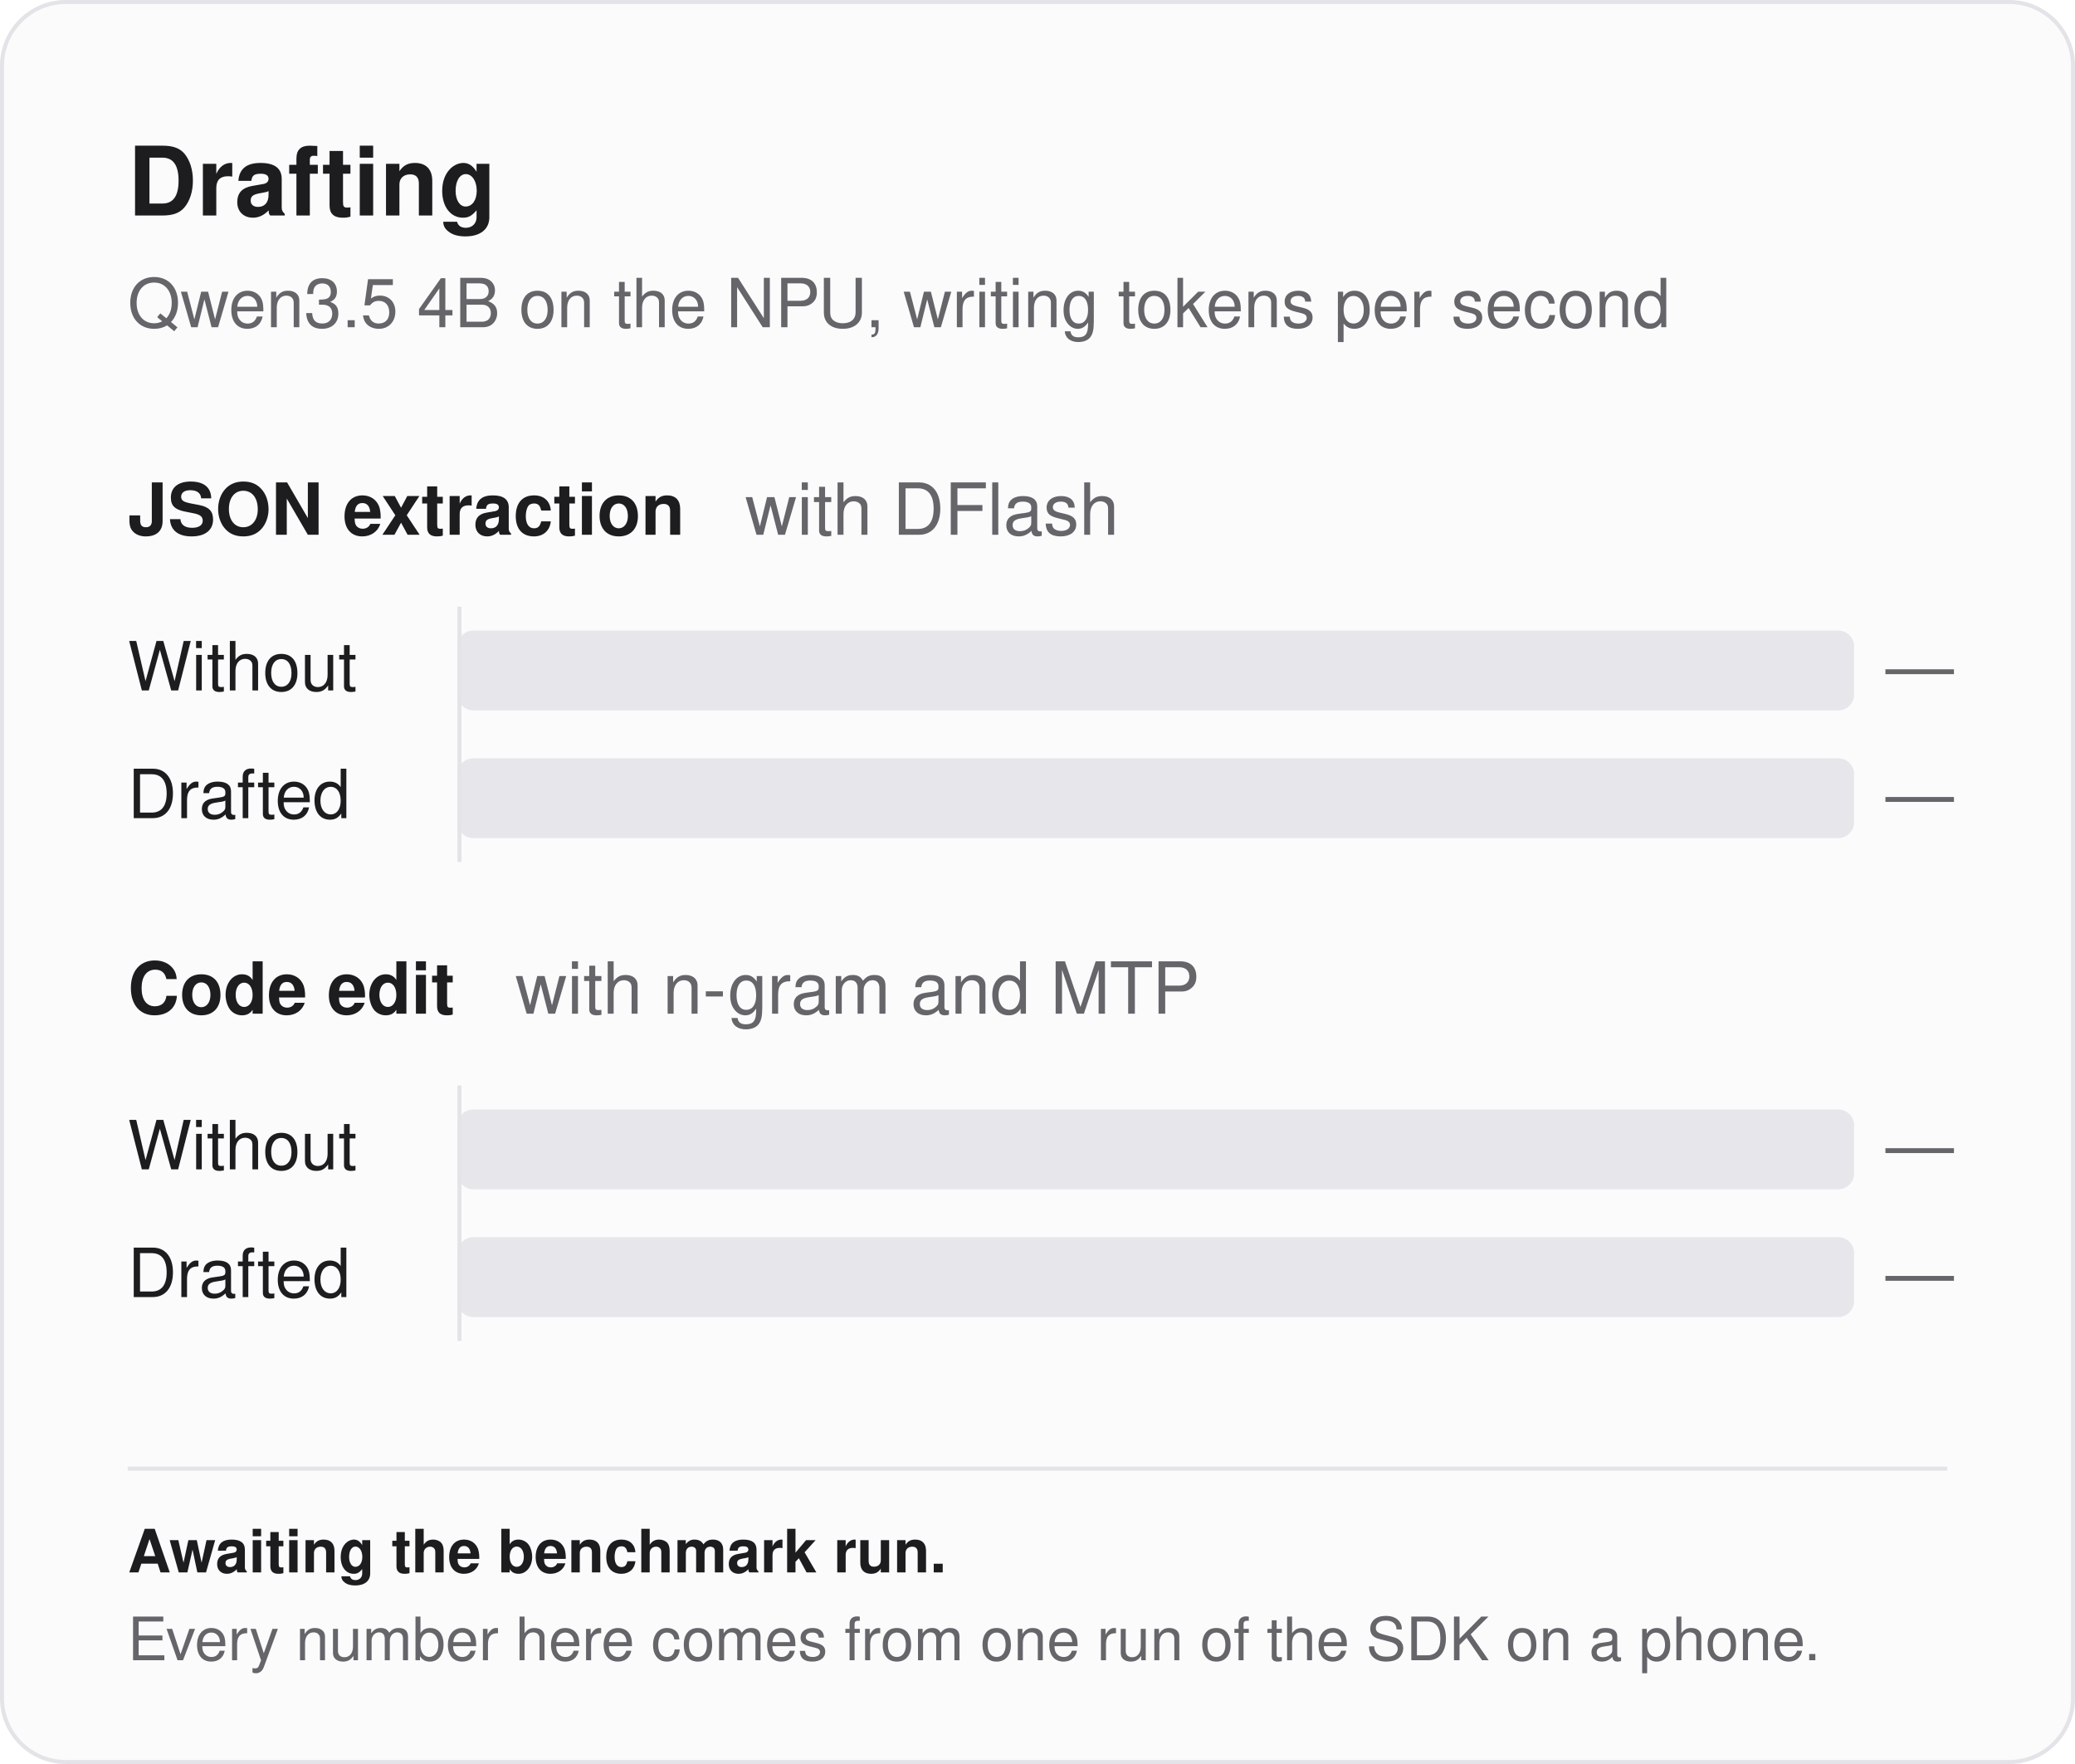
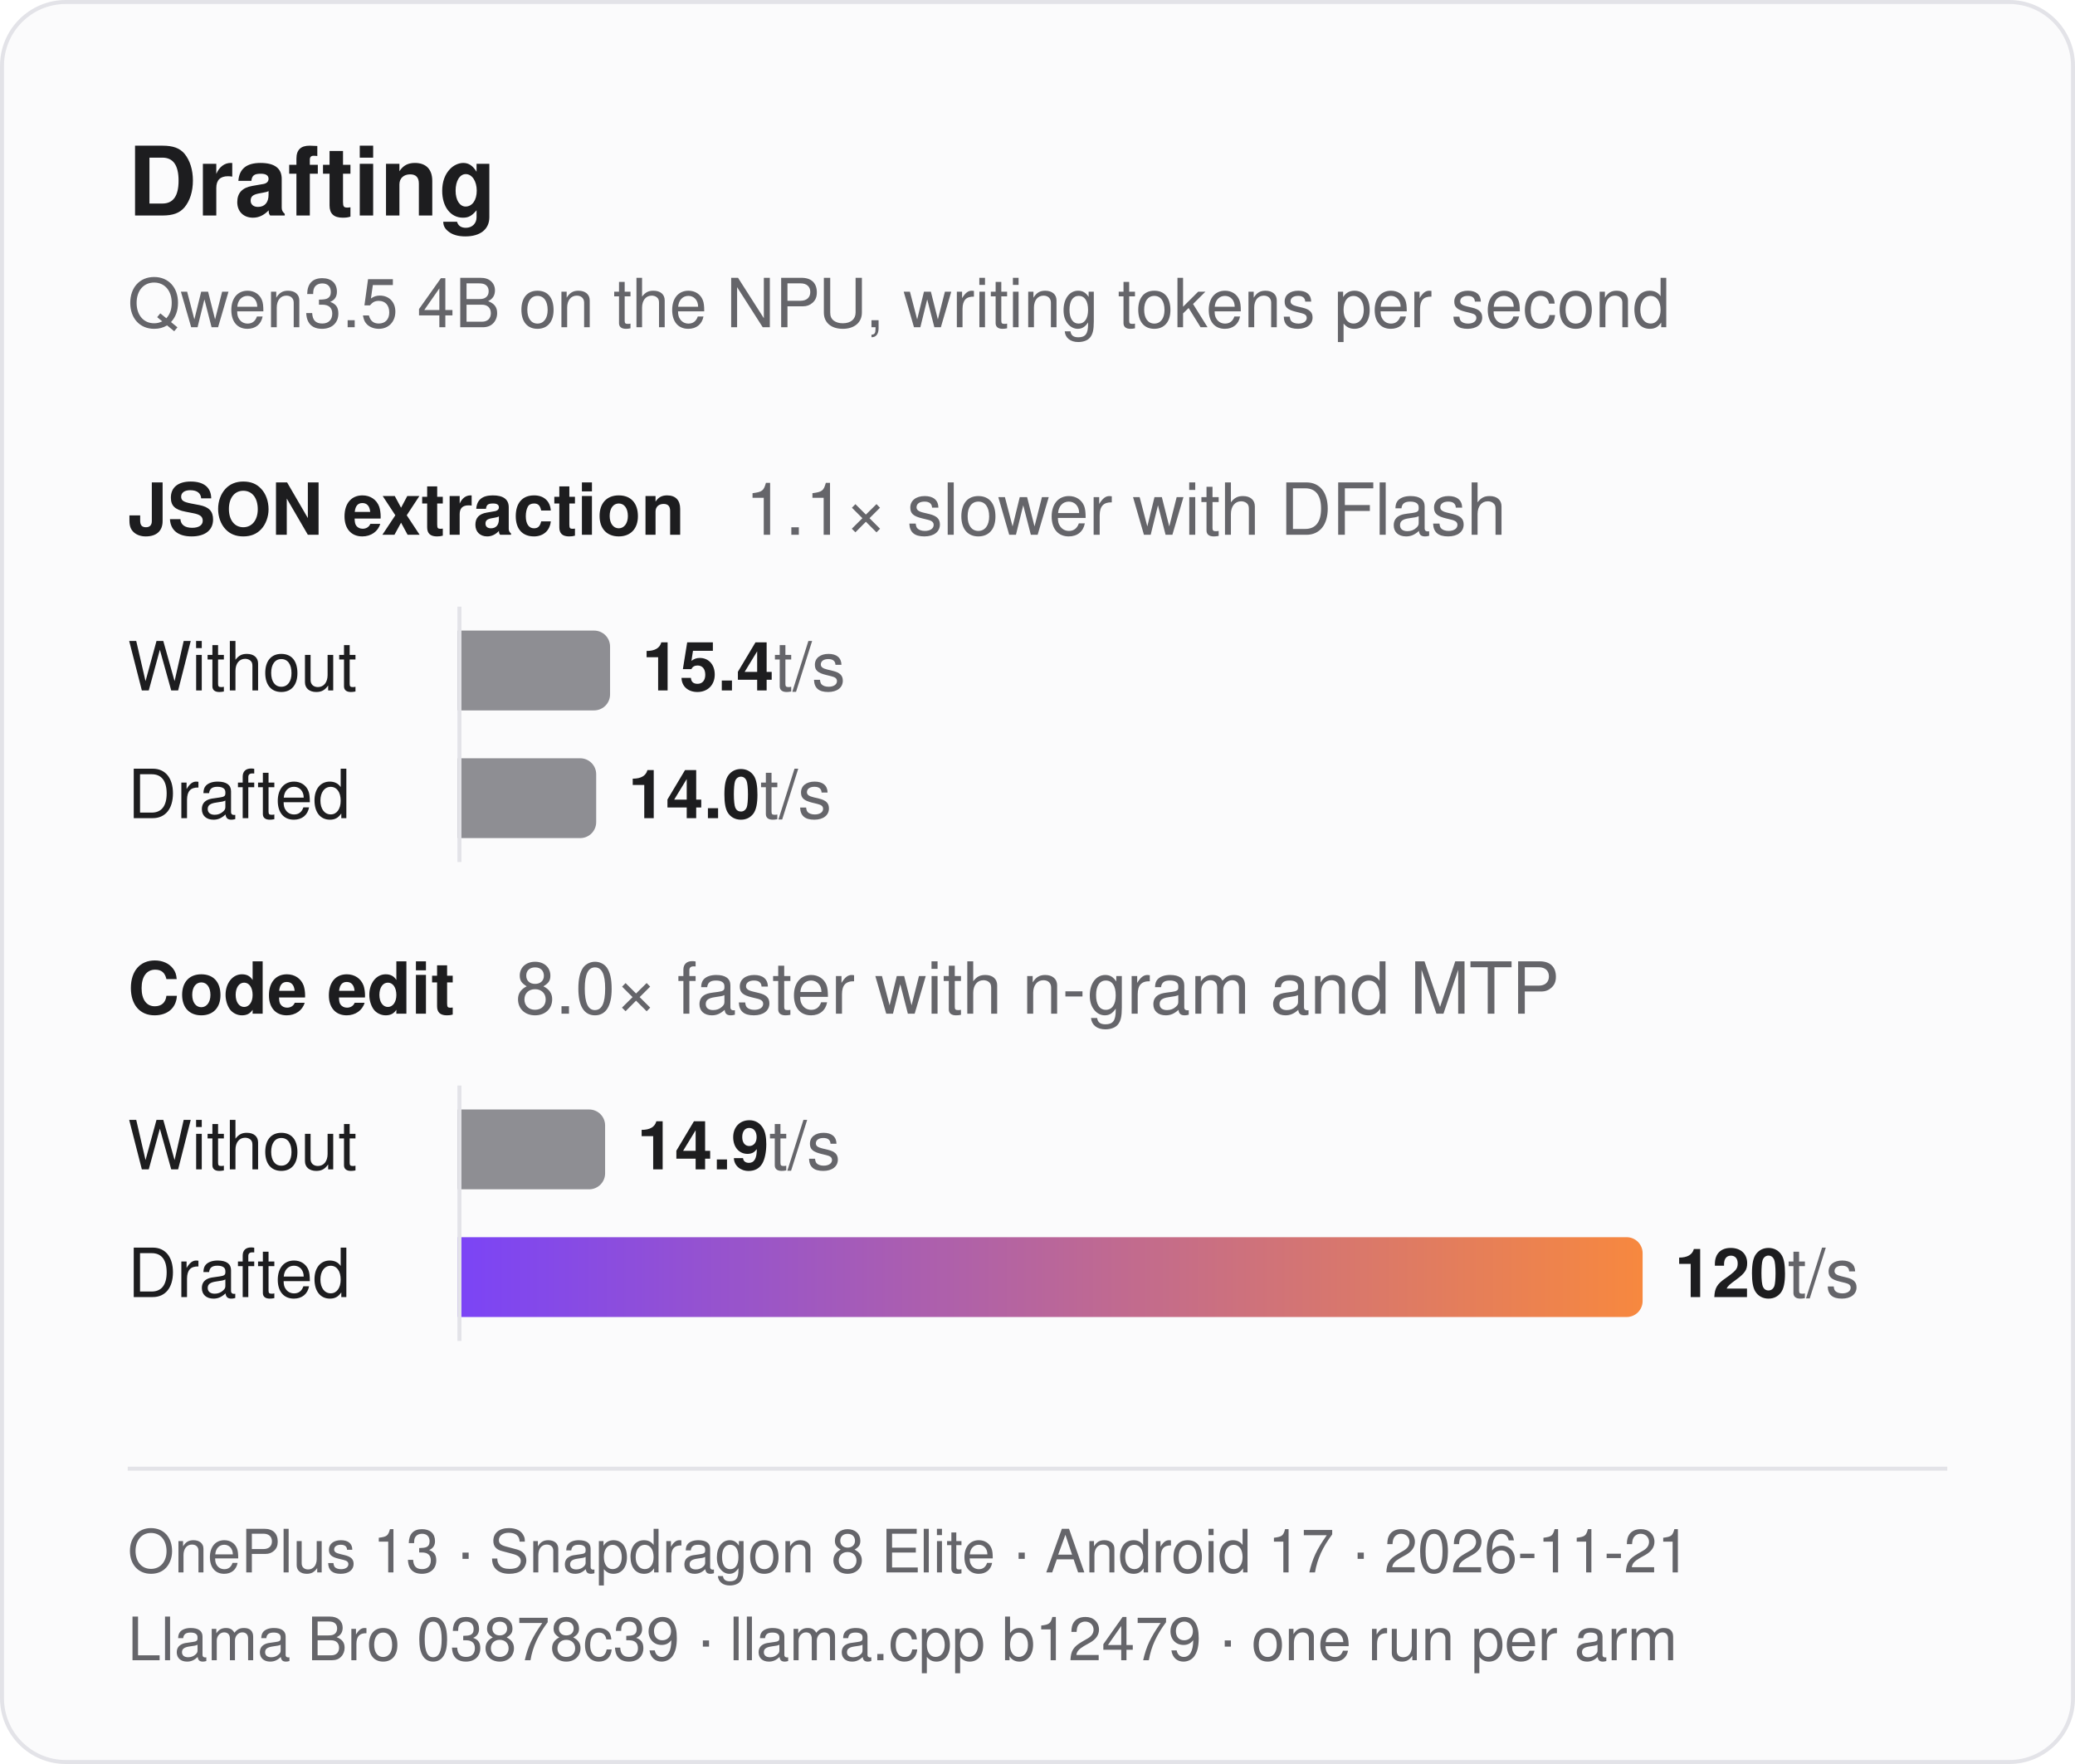
<svg xmlns="http://www.w3.org/2000/svg" viewBox="0 0 520 442" width="520" height="442" role="img" aria-labelledby="title desc" font-family="-apple-system, BlinkMacSystemFont, 'Segoe UI', 'Helvetica Neue', Helvetica, Arial, sans-serif">
  <defs>
    <linearGradient id="accent" x1="0" y1="0" x2="1" y2="0">
      <stop offset="0" stop-color="#7B44F6" />
      <stop offset="1" stop-color="#F7883F" />
    </linearGradient>
  </defs>
  <rect x="0.5" y="0.5" width="519" height="441" rx="16" fill="#FBFBFC" stroke="#E3E3E8" />
  <text x="32" y="54" font-size="24" fill="#1D1D1F" font-weight="600">Drafting</text>
  <text x="32" y="82" font-size="17" fill="#65656A">Qwen3.5 4B on the NPU, writing tokens per second</text>
-   <text x="32" y="134" font-size="18" fill="#1D1D1F" font-weight="600">JSON extraction<tspan dx="15.12" fill="#65656A" font-weight="400">with DFlash</tspan>
+   <text x="32" y="134" font-size="18" fill="#1D1D1F" font-weight="600">JSON extraction<tspan dx="15.12" fill="#65656A" font-weight="400">1.1× slower with DFlash</tspan>
  </text>
  <text x="32" y="173" font-size="17" fill="#1D1D1F">Without</text>
-   <rect x="114.64" y="158" width="350.009" height="20" rx="4" fill="#E6E6EB" />
-   <text x="472.649" y="173" font-size="17" fill="#65656A">—</text>
+   <path data-arm="json-off" d="M114.64 158h34.243a4 4 0 0 1 4 4v12a4 4 0 0 1 -4 4h-34.243z" fill="#8E8E93" />
+   <text x="160.883" y="173" font-size="17" fill="#1D1D1F" font-weight="600">15.4<tspan fill="#65656A" font-weight="400"> t/s</tspan>
+   </text>
  <text x="32" y="205" font-size="17" fill="#1D1D1F">Drafted</text>
-   <rect x="114.64" y="190" width="350.009" height="20" rx="4" fill="#E6E6EB" />
-   <text x="472.649" y="205" font-size="17" fill="#65656A">—</text>
+   <path data-arm="json-dflash" d="M114.64 190h30.766a4 4 0 0 1 4 4v12a4 4 0 0 1 -4 4h-30.766z" fill="#8E8E93" />
+   <text x="157.406" y="205" font-size="17" fill="#1D1D1F" font-weight="600">14.0<tspan fill="#65656A" font-weight="400"> t/s</tspan>
+   </text>
  <path d="M115.14 152L115.14 216" stroke="#E3E3E8" stroke-width="1" />
-   <text x="32" y="254" font-size="18" fill="#1D1D1F" font-weight="600">Code edit<tspan dx="15.12" fill="#65656A" font-weight="400">with n-gram and MTP</tspan>
+   <text x="32" y="254" font-size="18" fill="#1D1D1F" font-weight="600">Code edit<tspan dx="15.12" fill="#65656A" font-weight="400">8.0× faster with n-gram and MTP</tspan>
  </text>
  <text x="32" y="293" font-size="17" fill="#1D1D1F">Without</text>
-   <rect x="114.64" y="278" width="350.009" height="20" rx="4" fill="#E6E6EB" />
-   <text x="472.649" y="293" font-size="17" fill="#65656A">—</text>
+   <path data-arm="edit-off" d="M114.64 278h33.001a4 4 0 0 1 4 4v12a4 4 0 0 1 -4 4h-33.001z" fill="#8E8E93" />
+   <text x="159.641" y="293" font-size="17" fill="#1D1D1F" font-weight="600">14.9<tspan fill="#65656A" font-weight="400"> t/s</tspan>
+   </text>
  <text x="32" y="325" font-size="17" fill="#1D1D1F">Drafted</text>
-   <rect x="114.64" y="310" width="350.009" height="20" rx="4" fill="#E6E6EB" />
-   <text x="472.649" y="325" font-size="17" fill="#65656A">—</text>
+   <path data-arm="edit-ngram-mtp" d="M114.64 310h293.003a4 4 0 0 1 4 4v12a4 4 0 0 1 -4 4h-293.003z" fill="url(#accent)" />
+   <text x="419.643" y="325" font-size="17" fill="#1D1D1F" font-weight="600">120<tspan fill="#65656A" font-weight="400"> t/s</tspan>
+   </text>
  <path d="M115.14 272L115.14 336" stroke="#E3E3E8" stroke-width="1" />
  <path d="M32 368L488 368" stroke="#E3E3E8" stroke-width="1" />
-   <text x="32" y="394" font-size="15" fill="#1D1D1F" font-weight="600">Awaiting the benchmark run.</text>
-   <text x="32" y="416" font-size="15" fill="#65656A">Every number here comes from one run of the SDK on a phone.</text>
+   <text x="32" y="394" font-size="15" fill="#65656A">OnePlus 13 · Snapdragon 8 Elite · Android 17 · 2026-11-21</text>
+   <text x="32" y="416" font-size="15" fill="#65656A">Llama Bro 03878c39 · llama.cpp b12479 · one run per arm</text>
</svg>
